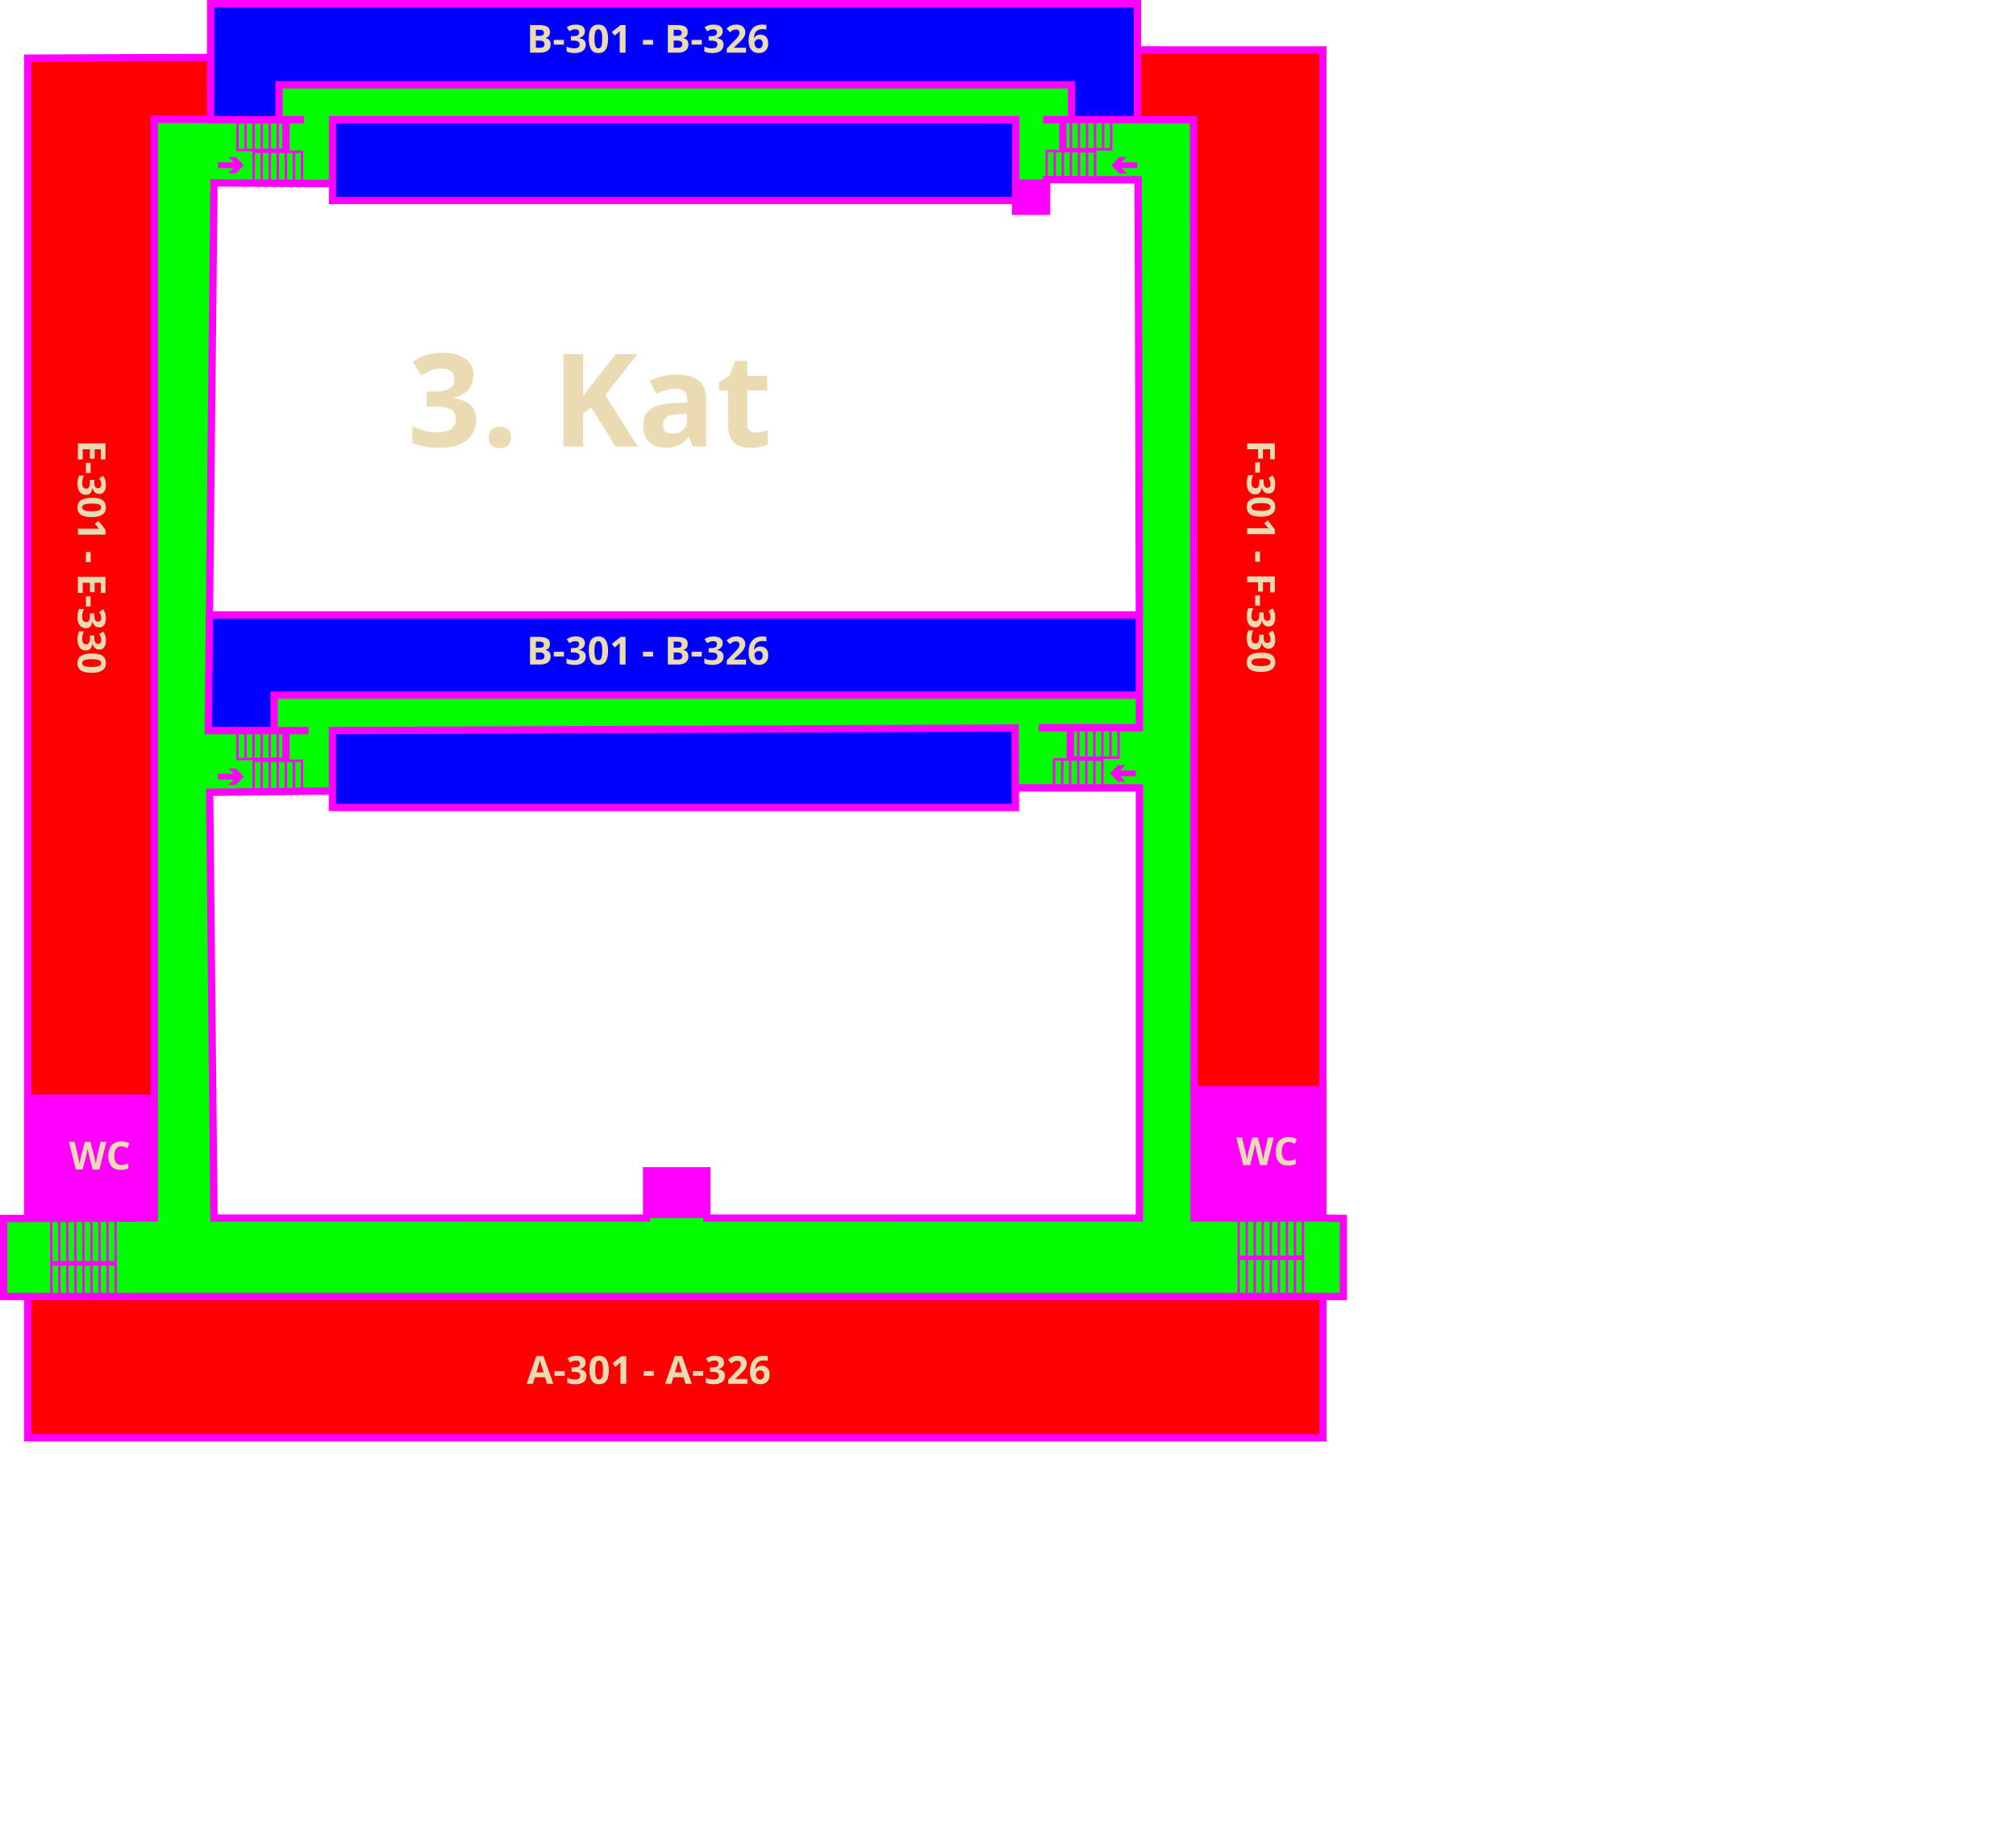
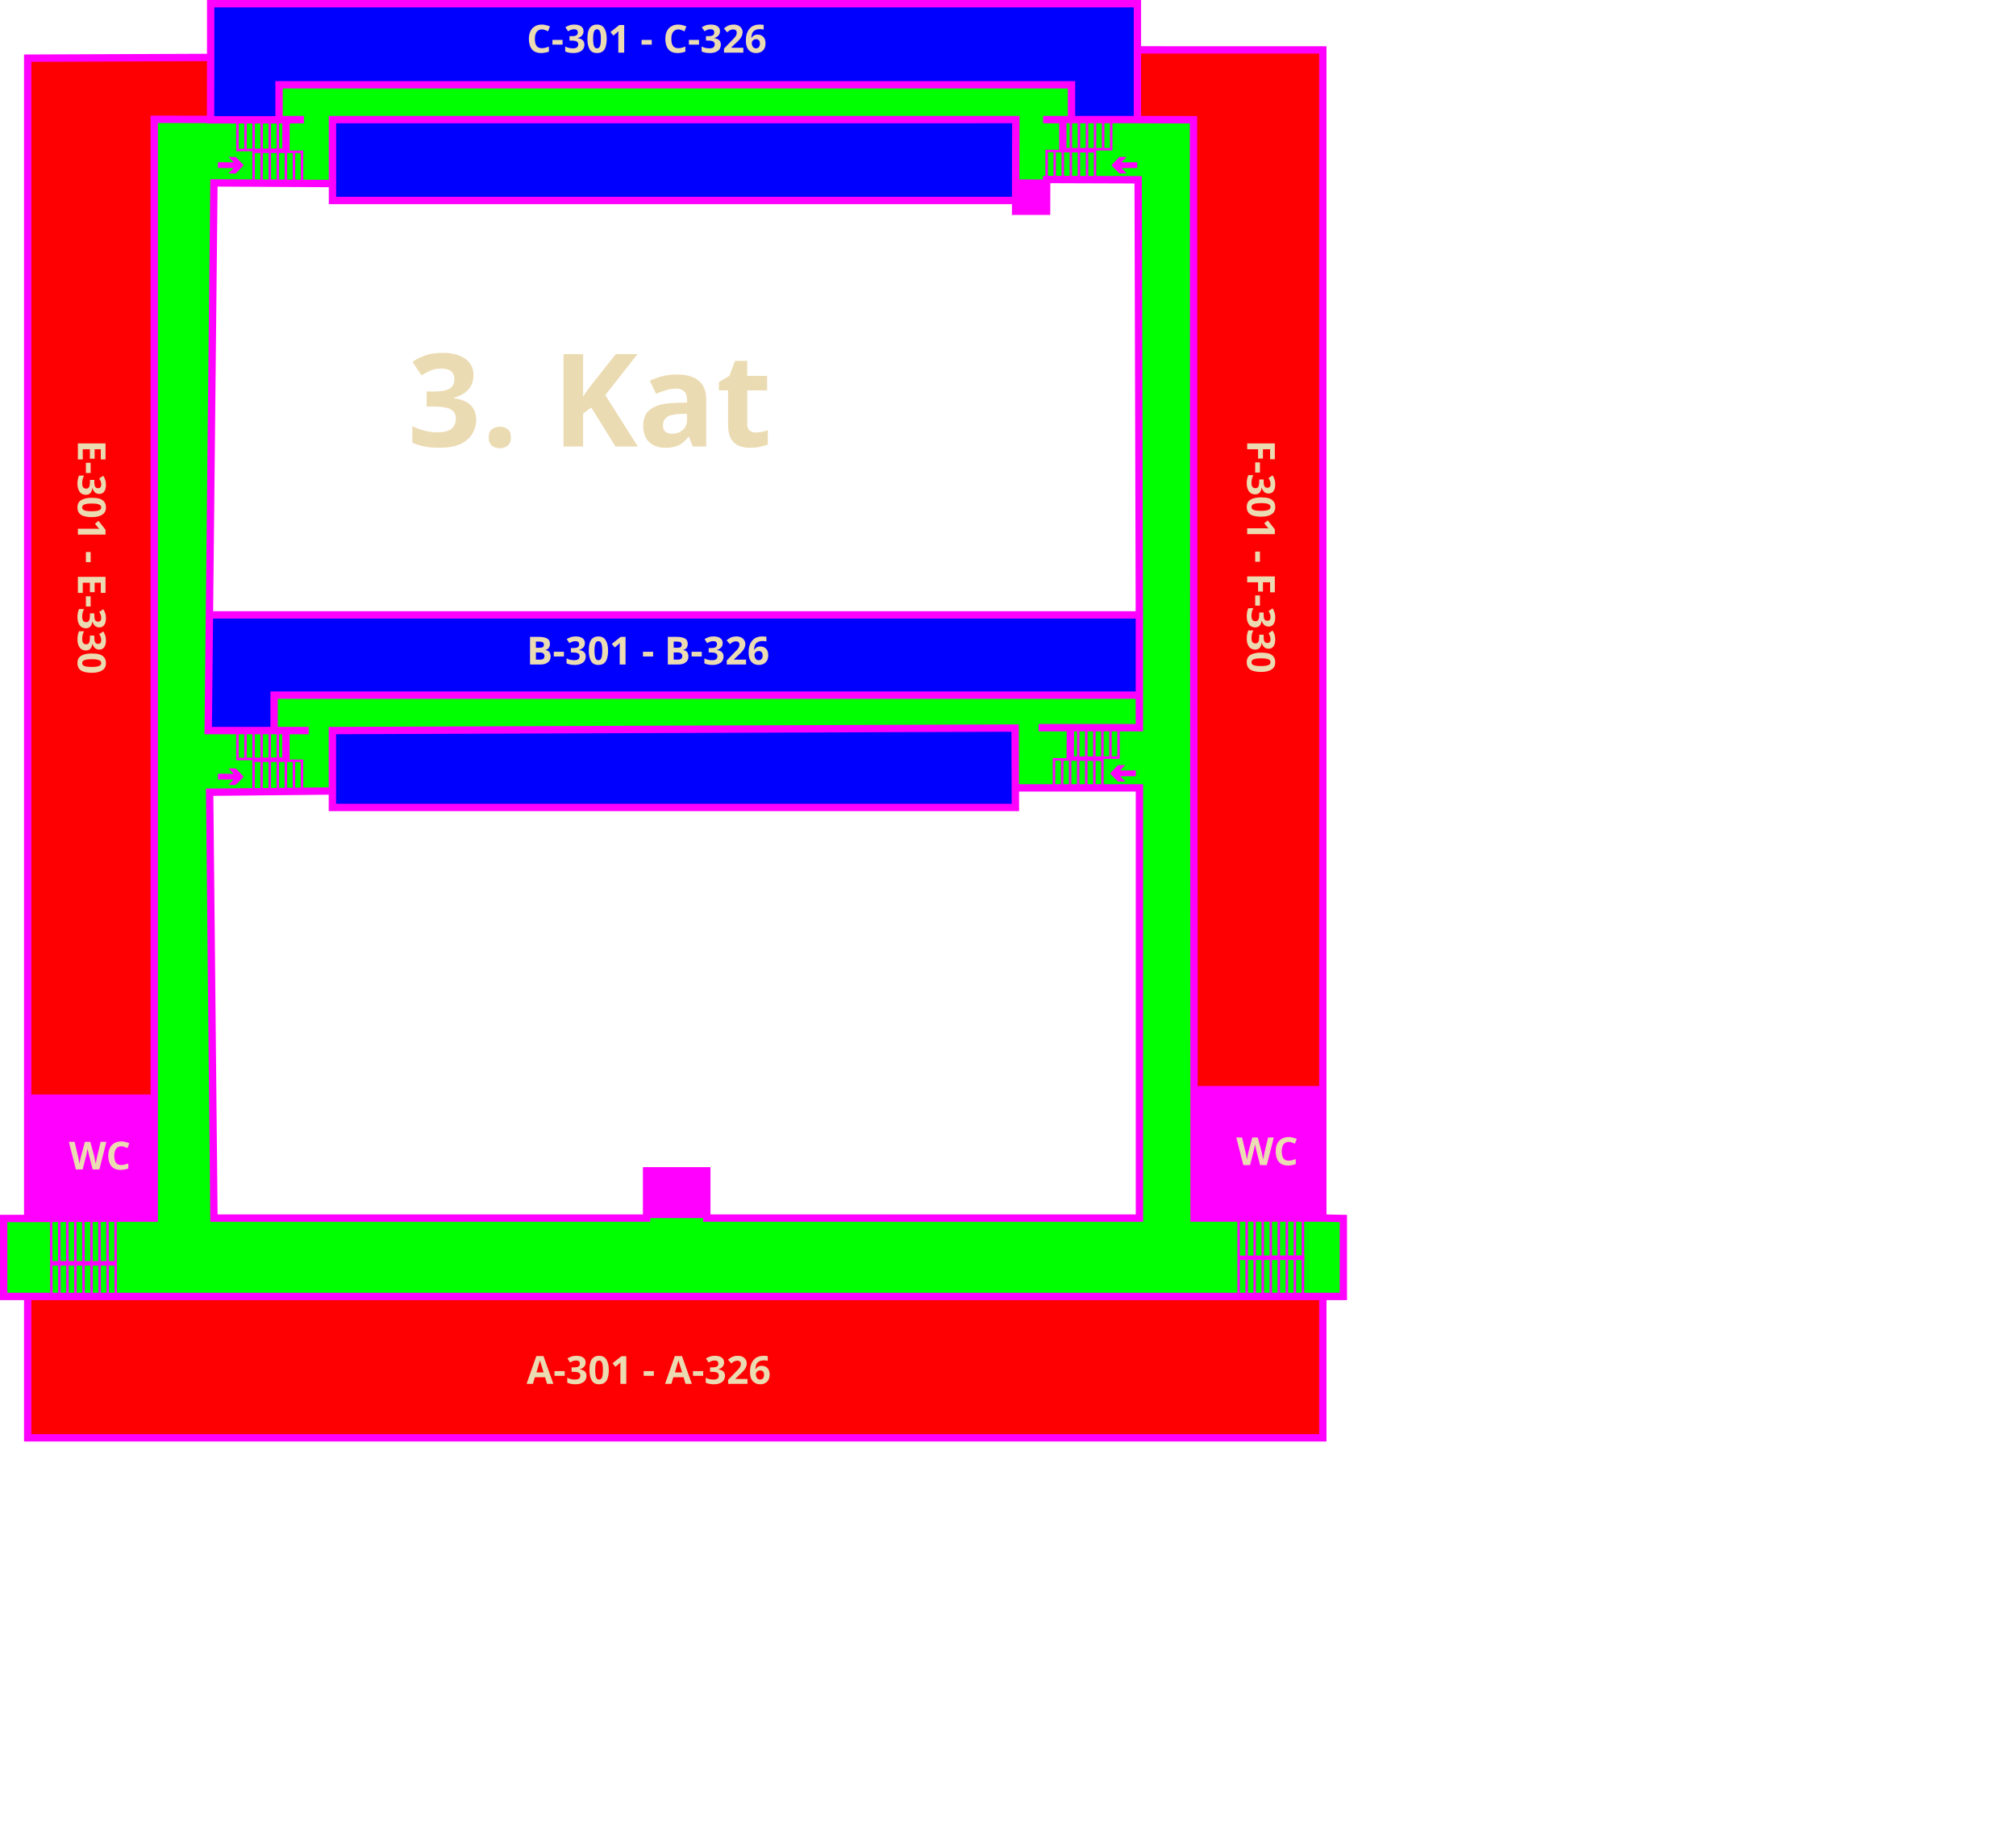
<svg xmlns="http://www.w3.org/2000/svg" width="220mm" height="201mm" viewBox="0 0 220 201" version="1.1" id="svg5" xml:space="preserve">
  <defs id="defs2">
    <symbol id="LeftArrow">
      <path d="M 9,36 31,14 H 46 L 30,30 H 62 V 42 H 30 L 46,58 H 31 Z" style="stroke:none" id="path137703" />
    </symbol>
  </defs>
  <g id="rooms" style="display:inline" transform="matrix(0.2672234,0,0,0.2672234,41.94234,31.80319)">
    <path id="3-E" style="opacity:1;fill:#ff0002;fill-opacity:1;stroke:none;stroke-width:2;stroke-dasharray:none;stroke-opacity:1" d="m -145.224,-95.561 v 0.296 h -0.418 l 1e-5,424.612 h 51.67 V -70.297 l 22.995,0.044 0.049,-25.308 z" />
    <rect style="opacity:1;fill:#ff0002;fill-opacity:1;stroke:none;stroke-width:1.995;stroke-dasharray:none;stroke-opacity:1" id="3-A" width="528.892" height="57.882" x="-145.641" y="-468.024" transform="scale(1,-1)" />
    <path id="3-F" style="display:inline;opacity:1;fill:#ff0002;fill-opacity:1;stroke:none;stroke-width:2;stroke-dasharray:none;stroke-opacity:1" d="m 330.654,-98.639 -23.12,-0.007 -2e-5,28.459 23.12,0.068 -1.3e-4,396.017 h 52.596 V -98.639 Z" />
    <path id="3-C" style="display:inline;opacity:1;fill:#0000ff;fill-opacity:0.998;stroke:none;stroke-width:2;stroke-dasharray:none;stroke-opacity:1" d="M -70.928,117.513 V 70.179 h 49.745 V 37.157 H 257.789 v 33.022 h 49.745 v 47.334 z" transform="scale(1,-1)" />
    <path id="3-B" style="display:inline;opacity:1;fill:#0000ff;fill-opacity:1;stroke:none;stroke-width:2.055;stroke-dasharray:none;stroke-opacity:1" d="m -71.928,132.045 v 47.219 h 50.708 v 31.394 H 257.691 V 178.238 h 50.637 v -46.193 z" />
    <rect style="opacity:1;fill:#ff00ff;fill-opacity:1;stroke:none;stroke-width:2.823;stroke-dasharray:none;stroke-opacity:1" id="3-elevator-1" width="24.582" height="20.805" x="107.097" y="-379.82" transform="scale(1,-1)" />
    <rect style="display:inline;opacity:1;fill:#ff00ff;fill-opacity:1;stroke:none;stroke-width:1.873;stroke-dasharray:none;stroke-opacity:1" id="3-elevator-2" width="15.879" height="13.567" x="-307.833" y="164.802" transform="scale(-1,1)" />
    <rect style="opacity:1;fill:#ff00ff;fill-opacity:1;stroke:none;stroke-width:2.254;stroke-dasharray:none;stroke-opacity:1" id="3-elevator-3" width="12.645" height="14.449" x="257.789" y="-47.224" />
    <rect style="opacity:1;fill:#ff00ff;fill-opacity:1;stroke:none;stroke-width:2.039;stroke-dasharray:none;stroke-opacity:1" id="3-toilet-1" width="52.597" height="52.417" x="330.654" y="325.897" />
    <rect style="display:inline;fill:#ff00ff;fill-opacity:1;stroke:none;stroke-width:1.955;stroke-dasharray:none;stroke-opacity:1" id="3-toilet-2" width="51.67" height="49.052" x="-145.641" y="329.347" />
  </g>
  <circle id="image-anchor" style="fill:#000000;stroke:#ff00ff;stroke-width:0.265" cx="74.133" cy="77.133" r="0" />
  <path id="hallway" style="display:inline;opacity:1;fill:#00ff00;fill-opacity:1;stroke:none;stroke-width:0.534;stroke-dasharray:none;stroke-opacity:0.083" d="m 30.452,9.251 v 3.799 l 2.709,0.044 -16.33,-0.032 4e-6,119.836 -16.43,0.043 v 8.505 H 146.594 v -8.505 H 130.301 V 13.066 l -13.369,-0.018 V 9.251 h -3.1 z m 5.829,3.799 74.548,-0.002 1.7e-4,6.526 13.373,0.044 v 56.224 h -4.174 -1.38 -88.736 v 3.865 h 3.426 -10.615 l 0.625,-59.752 12.934,0.07 z m 74.522,66.383 v 6.527 h 13.54 V 132.899 H 23.348 L 22.877,86.3 H 36.272 v -6.593 z" />
  <path id="walls" style="display:inline;fill:#ff00ff;fill-opacity:0.001;stroke:#ff00ff;stroke-width:0.802;stroke-linecap:square;stroke-dasharray:none;stroke-opacity:1" d="M 144.356,141.447 H 3.024 M 115.981,16.031 v -2.982 l -2.149,-10e-7 3.1,-0.002 m -6.102,8.826 v 1.171 m -80.917,56.662 1.286,3e-5 8e-6,3.297 -8e-6,-3.297 2.083,-3e-5 m 91.054,-3.905 v 3.59 h -7.523 l -0.025,3.47 0.025,-3.47 h -3.071 m -77.469,8.705 h 74.532 l -0.032,-8.663 -74.5,0.274 z m 0,-1.796 -13.394,0.136 0.47,46.463 47.213,-0.001 v -5.157 h 6.569 v 5.157 l 47.213,0.001 V 85.959 H 110.803 M 36.282,20.025 23.348,19.955 22.855,67.089 m 87.975,-44.044 3.379,-3e-5 0.011,-3.46 9.982,0.033 0.133,47.471 M 36.282,13.05 v 8.824 h 74.548 l 0.022,-8.826 z m -13.427,54.039 -0.133,12.618 h 7.191 v -3.865 h 3.426 90.997 v -8.753 H 22.855 M 130.301,118.891 v 14.007 H 144.356 M 130.239,13.066 130.301,118.891 h 14.055 M 130.239,13.066 124.123,13.048 M 3.024,132.942 16.831,132.899 V 119.812 13.018 l 6.145,0.012 0.013,-6.763 -0.013,6.807 h 8.231 l -0.009,3.487 0.009,-3.487 1.954,-0.025 H 30.452 V 9.251 h 2.709 80.67 3.1 v 3.797 h 7.191 l 1e-5,-7.605 M 3.024,6.346 3.024,119.812 H 16.831 3.024 l 2.1e-6,13.13 H 0.401 v 8.505 l 2.623,2e-5 v 15.423 H 144.356 V 141.447 h 2.238 v -8.505 l -2.238,-0.044 -8e-4,-127.453 -13.477,-0.001 -6.756,-6.34e-4 V 0.401 H 22.989 l 1e-6,5.866 z" />
  <path id="stairs" style="display:inline;fill:#00ff00;fill-opacity:0.001;stroke:#ff00ff;stroke-width:0.267;stroke-linecap:square;stroke-dasharray:none;stroke-opacity:1" d="m 142.215,137.337 h -7.019 m -0.012,-0.21 7.03,-0.022 m -7.045,-4.233 v 8.55 m 0.877,-8.55 v 8.55 m 0.877,-8.55 v 8.55 m 0.877,-8.55 v 8.55 m 0.877,-8.55 v 8.55 m 0.877,-8.55 v 8.55 m 0.877,-8.55 v 8.55 m 0.877,-8.55 v 8.55 m 0.877,-8.55 v 8.55 M 12.627,137.951 H 5.608 m 0,-0.232 h 7.019 m -7.045,-4.801 0.026,8.53 m 0.852,-8.53 0.026,8.53 m 0.852,-8.53 0.026,8.53 m 0.852,-8.53 0.026,8.53 m 0.852,-8.53 0.026,8.53 m 0.852,-8.53 0.026,8.53 m 0.852,-8.53 0.026,8.53 m 0.852,-8.53 0.026,8.53 m 0.852,-8.53 0.026,8.53 M 118.622,19.585 v -3.112 m -1.761,-0.185 V 13.136 m 0.88,3.151 V 13.136 m 0.88,3.151 V 13.136 m 0.88,3.151 V 13.136 m 0.88,3.151 V 13.136 m 0.88,3.151 V 13.136 m -6.163,6.448 v -3.112 m 0.88,3.112 v -3.112 m 0.88,3.112 v -3.112 m 0.88,3.112 v -3.112 m 1.761,0.045 -1e-5,3.067 m -5.282,-7.7e-5 v -3.112 l 5.282,0.045 m -3.521,-3.381 v 3.151 l 5.282,7.5e-5 m -1.835,69.672 v -3.112 m -1.761,-0.185 v -3.151 m 0.88,3.151 v -3.151 m 0.88,3.151 v -3.151 m 0.88,3.151 v -3.151 m 0.88,3.151 v -3.151 m 0.88,3.151 v -3.151 m -6.163,6.448 0.026,-3.104 m 0.854,3.104 v -3.112 m 0.88,3.112 v -3.112 m 0.88,3.112 v -3.112 m 1.761,0.045 -1e-5,3.067 m -5.282,-8e-5 v -3.112 l 5.282,0.045 m -3.521,-3.381 v 3.151 l 5.282,8e-5 M 30.317,13.264 v 3.112 m -1.761,0.185 -0.011,3.374 m 0.892,-3.374 v 3.365 m 0.88,-3.365 v 3.356 m 0.88,-3.356 v 3.347 m 0.88,-3.347 v 3.338 m 0.88,-3.338 v 3.296 m -6.163,-6.593 v 3.112 m 0.88,-3.112 v 3.112 m 0.88,-3.112 v 3.112 m 0.88,-3.112 v 3.112 m 1.761,-0.045 -8e-6,-3.067 m -5.282,7.8e-5 3e-6,3.112 5.282,-0.045 m -3.521,3.613 v -3.383 h 5.282 m -2.641,63.145 v 3.112 m -1.761,0.185 -0.011,3.374 m 0.892,-3.374 v 3.365 m 0.88,-3.365 v 3.356 m 0.88,-3.356 v 3.347 m 0.88,-3.347 v 3.338 m 0.88,-3.338 v 3.296 m -6.163,-6.593 v 3.112 m 0.88,-3.112 v 3.112 m 0.88,-3.112 v 3.112 m 0.88,-3.112 v 3.112 m 1.761,-0.045 -8e-6,-3.067 m -5.282,8e-5 3e-6,3.112 5.282,-0.045 m -3.521,3.613 v -3.383 h 5.282" />
  <path id="arrows-bottom" style="display:none;fill:#ff00ff;fill-opacity:1;stroke:#ff00ff;stroke-width:0.19;stroke-dasharray:none;stroke-opacity:1" d="m 16.764,138.866 -0.531,0.005 -0.77,0.814 0.786,0.798 0.531,-0.005 -0.572,-0.58 1.847,-0.012 -0.004,-0.44 -1.847,0.012 z m 114.285,-0.249 0.531,0.005 0.77,0.814 -0.786,0.798 -0.531,-0.005 0.572,-0.58 -1.847,-0.012 0.004,-0.44 1.847,0.012 z" />
  <path id="arrows-top" style="fill:#ff00ff;fill-opacity:1;stroke:#ff00ff;stroke-width:0.19;stroke-dasharray:none;stroke-opacity:1" d="m 122.717,17.217 -0.531,0.005 -0.77,0.814 0.786,0.798 0.531,-0.005 -0.572,-0.58 1.847,-0.012 -0.004,-0.44 -1.847,0.012 z m -0.148,66.353 -0.531,0.005 -0.77,0.814 0.786,0.798 0.531,-0.005 -0.572,-0.58 1.847,-0.012 -0.004,-0.44 -1.847,0.012 z m -97.404,0.363 0.531,0.005 0.77,0.814 -0.786,0.798 -0.531,-0.005 0.572,-0.58 -1.847,-0.012 0.004,-0.44 1.847,0.012 z m 0,-66.716 0.531,0.005 0.77,0.814 -0.786,0.798 -0.531,-0.005 0.572,-0.58 -1.847,-0.012 0.004,-0.44 1.847,0.012 z" />
  <g id="map-text" style="fill:#ebdbb2;stroke:none;stroke-opacity:1;fill-opacity:1">
    <text xml:space="preserve" style="font-style:normal;font-variant:normal;font-weight:bold;font-stretch:normal;font-size:4.233px;font-family:'Courier Prime';-inkscape-font-specification:'Courier Prime Bold';fill:#ebdbb2;fill-opacity:1;stroke:none;stroke-width:0.267;stroke-opacity:1" x="57.466" y="72.5" id="text1416">
      <tspan style="font-size:4.233px;stroke-width:0.267;fill:#ebdbb2;stroke:none;stroke-opacity:1;fill-opacity:1" x="57.466" y="72.5" id="tspan785">B-301 - B-326</tspan>
    </text>
    <text xml:space="preserve" style="font-style:normal;font-variant:normal;font-weight:bold;font-stretch:normal;font-size:4.233px;font-family:'Courier Prime';-inkscape-font-specification:'Courier Prime Bold';fill:#ebdbb2;fill-opacity:1;stroke:none;stroke-width:0.267;stroke-opacity:1" x="47.999" y="-136.098" id="text1416-3-3-3" transform="rotate(90)">
      <tspan style="font-size:4.233px;stroke-width:0.267;fill:#ebdbb2;stroke:none;stroke-opacity:1;fill-opacity:1" x="47.999" y="-136.098" id="tspan785-56-6-6">F-301 - F-330</tspan>
    </text>
    <text xml:space="preserve" style="font-style:normal;font-variant:normal;font-weight:bold;font-stretch:normal;font-size:4.233px;font-family:'Courier Prime';-inkscape-font-specification:'Courier Prime Bold';fill:#ebdbb2;fill-opacity:1;stroke:none;stroke-width:0.267;stroke-opacity:1" x="47.999" y="-8.498" id="text1416-3-3-3-5" transform="rotate(90)">
      <tspan style="font-size:4.233px;stroke-width:0.267;fill:#ebdbb2;stroke:none;stroke-opacity:1;fill-opacity:1" x="47.999" y="-8.498" id="tspan785-56-6-6-6">E-301 - E-330</tspan>
    </text>
    <text xml:space="preserve" style="font-style:normal;font-variant:normal;font-weight:bold;font-stretch:normal;font-size:4.233px;font-family:'Courier Prime';-inkscape-font-specification:'Courier Prime Bold';fill:#ebdbb2;fill-opacity:1;stroke:none;stroke-width:0.267;stroke-opacity:1" x="57.466" y="150.986" id="text1416-3">
      <tspan style="font-size:4.233px;stroke-width:0.267;fill:#ebdbb2;stroke:none;stroke-opacity:1;fill-opacity:1" x="57.466" y="150.986" id="tspan785-6">A-301 - A-326</tspan>
    </text>
    <text xml:space="preserve" style="font-style:normal;font-variant:normal;font-weight:bold;font-stretch:normal;font-size:4.233px;font-family:'Courier Prime';-inkscape-font-specification:'Courier Prime Bold';fill:#ebdbb2;fill-opacity:1;stroke:none;stroke-width:0.267;stroke-opacity:1" x="57.466" y="5.739" id="text1416-5">
-       <tspan style="font-size:4.233px;stroke-width:0.267;fill:#ebdbb2;stroke:none;stroke-opacity:1;fill-opacity:1" x="57.466" y="5.739" id="tspan785-3">B-301 - B-326</tspan>
+       <tspan style="font-size:4.233px;fill:#ebdbb2;fill-opacity:1;stroke:none;stroke-width:0.267;stroke-opacity:1" x="57.466" y="5.739" id="tspan785-3">C-301 - C-326</tspan>
    </text>
    <text xml:space="preserve" style="font-style:normal;font-variant:normal;font-weight:bold;font-stretch:normal;font-size:4.233px;font-family:'Courier Prime';-inkscape-font-specification:'Courier Prime Bold';display:inline;fill:#ebdbb2;stroke:none;stroke-width:0.267;stroke-opacity:1;fill-opacity:1" x="7.514" y="127.593" id="text398-0">
      <tspan id="tspan396-62" style="font-style:normal;font-variant:normal;font-weight:bold;font-stretch:normal;font-size:4.233px;font-family:'Courier Prime';-inkscape-font-specification:'Courier Prime Bold';fill:#ebdbb2;stroke:none;stroke-width:0.267;stroke-opacity:1;fill-opacity:1" x="7.514" y="127.593">WC</tspan>
    </text>
    <text xml:space="preserve" style="font-style:normal;font-variant:normal;font-weight:bold;font-stretch:normal;font-size:4.233px;font-family:'Courier Prime';-inkscape-font-specification:'Courier Prime Bold';display:inline;fill:#ebdbb2;stroke:none;stroke-width:0.267;stroke-opacity:1;fill-opacity:1" x="134.915" y="127.121" id="text398-0-7">
      <tspan id="tspan396-62-5" style="font-style:normal;font-variant:normal;font-weight:bold;font-stretch:normal;font-size:4.233px;font-family:'Courier Prime';-inkscape-font-specification:'Courier Prime Bold';fill:#ebdbb2;stroke:none;stroke-width:0.267;stroke-opacity:1;fill-opacity:1" x="134.915" y="127.121">WC</tspan>
    </text>
    <text xml:space="preserve" style="font-style:normal;font-variant:normal;font-weight:bold;font-stretch:normal;font-size:14.111px;font-family:'Courier Prime';-inkscape-font-specification:'Courier Prime Bold';text-align:center;text-anchor:middle;fill:#ebdbb2;fill-opacity:1;stroke:none;stroke-width:0.267;stroke-opacity:1" x="73.528" y="48.713" id="text2907-3">
      <tspan id="tspan2905-6" style="font-size:14.111px;text-align:center;text-anchor:middle;stroke-width:0.267;fill:#ebdbb2;stroke:none;stroke-opacity:1;fill-opacity:1" x="73.528" y="48.713">3. Kat</tspan>
    </text>
  </g>
</svg>
